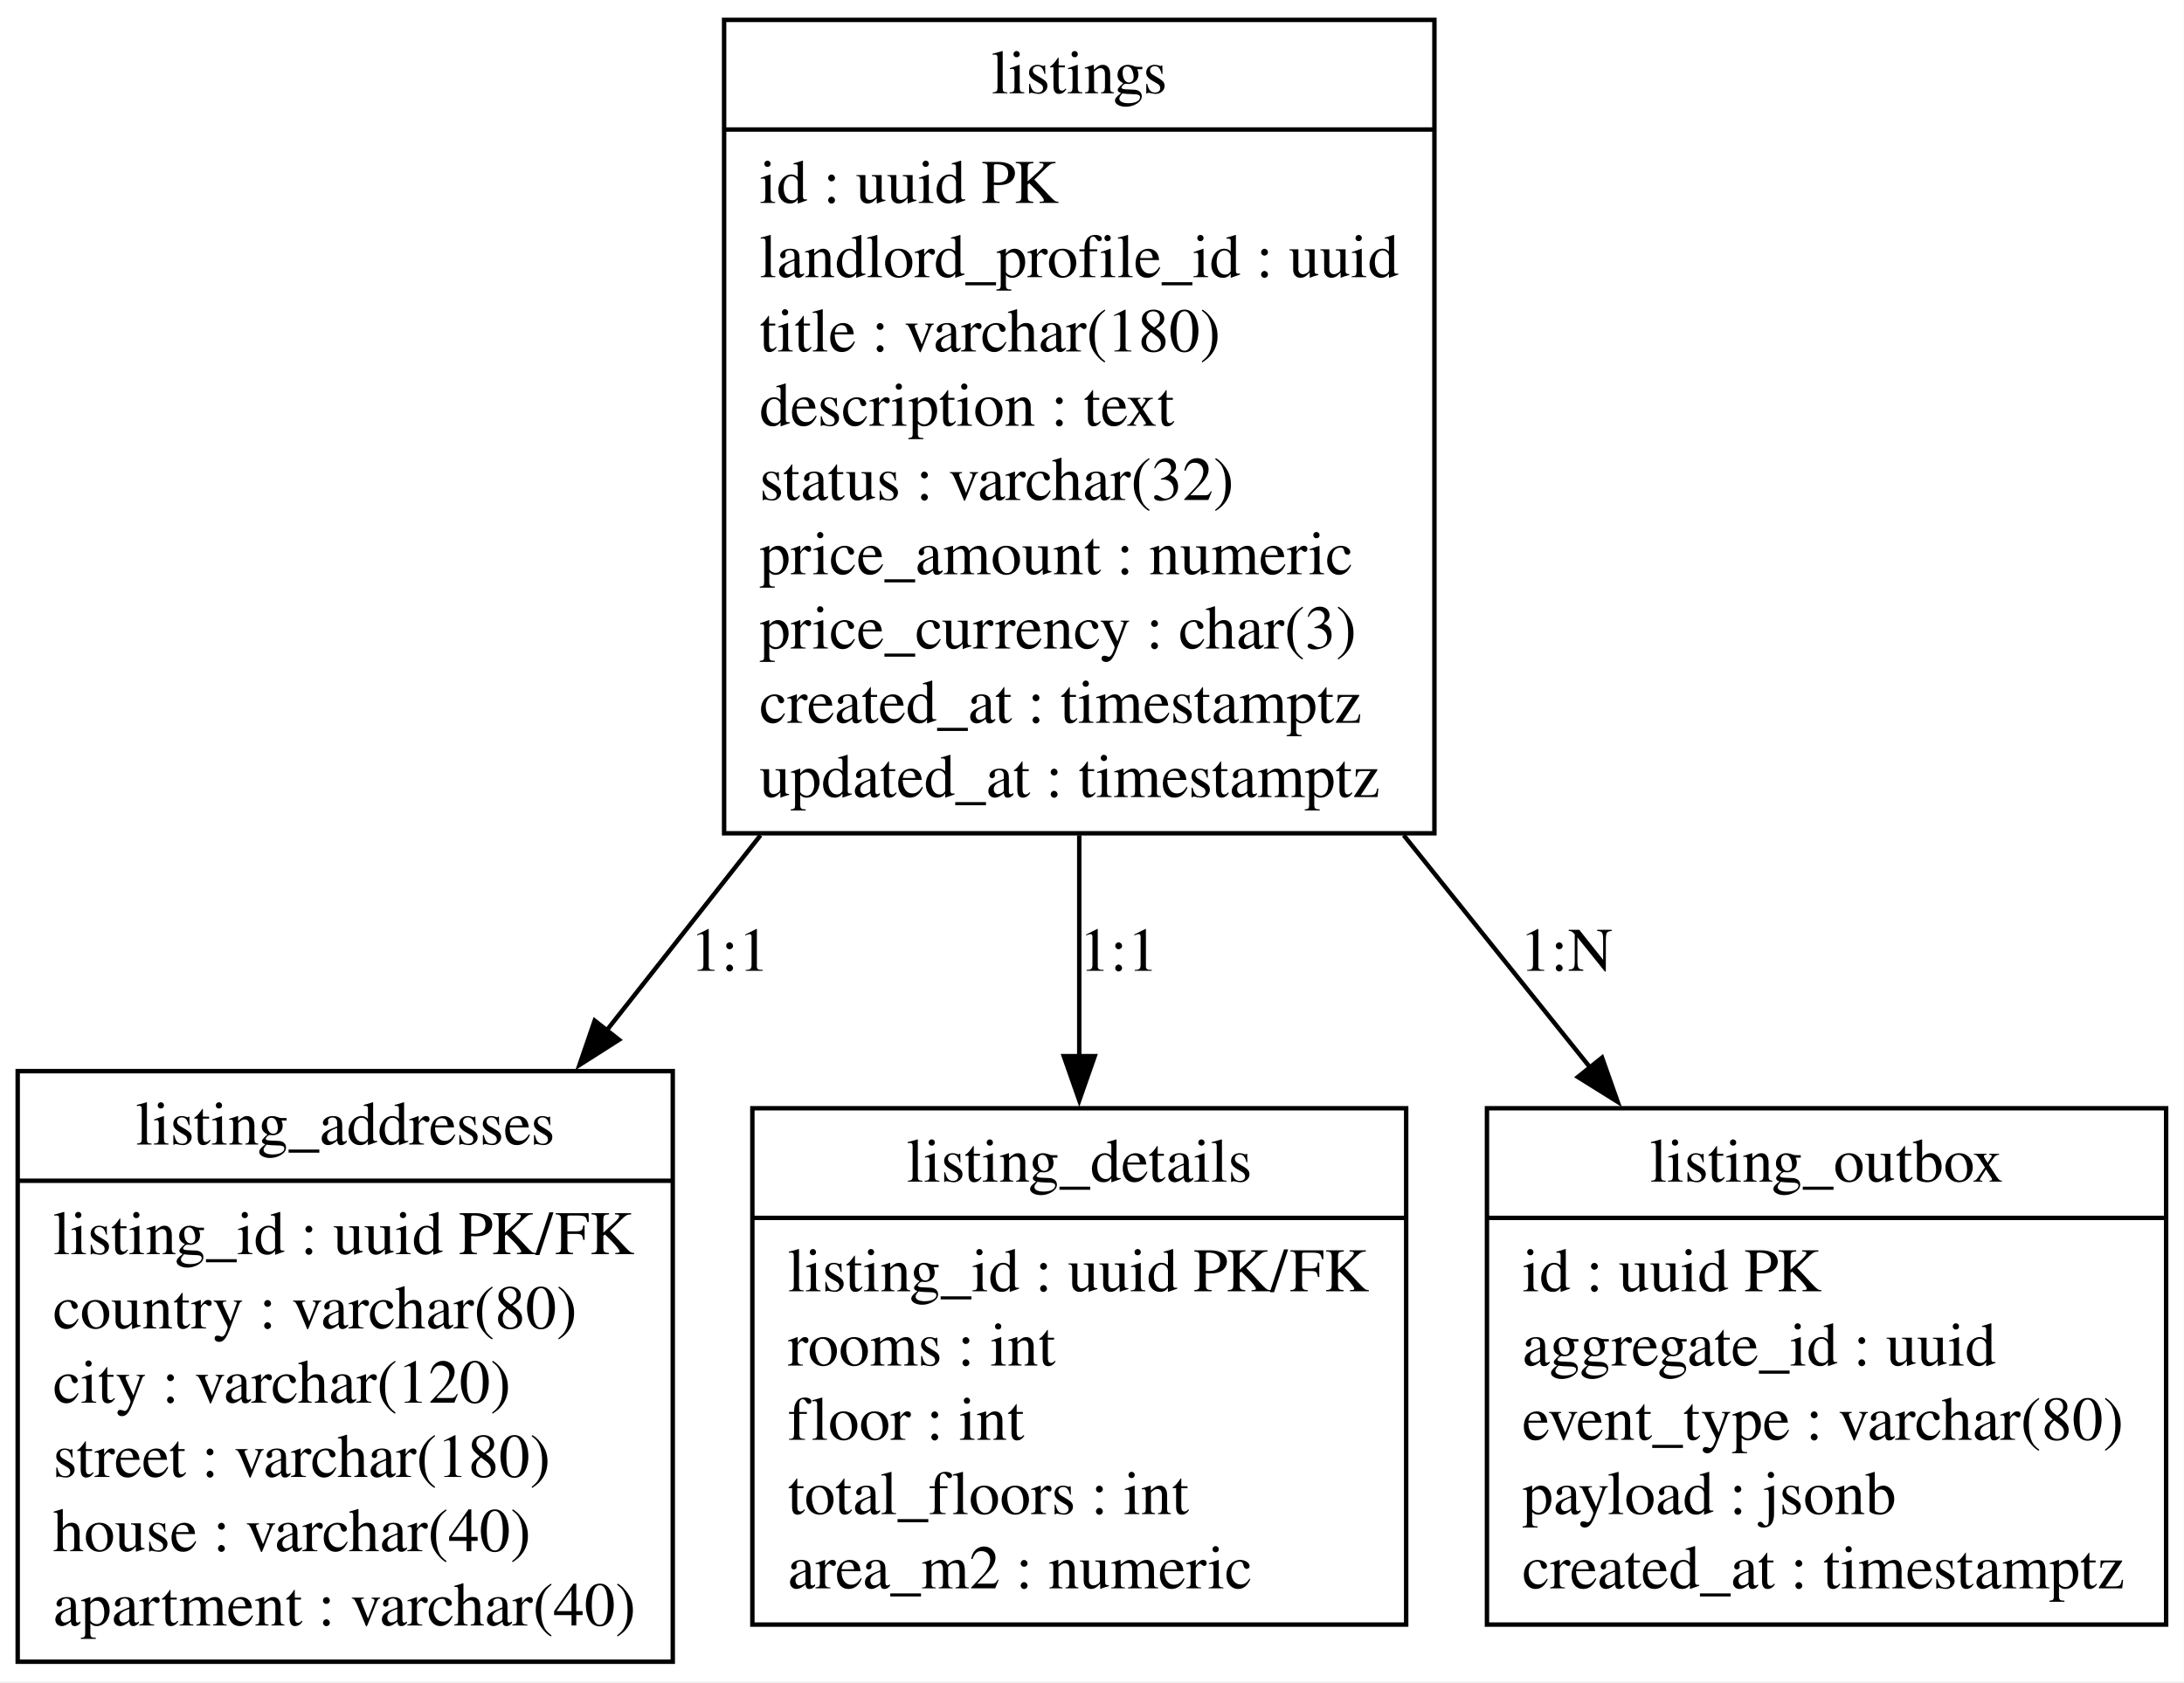
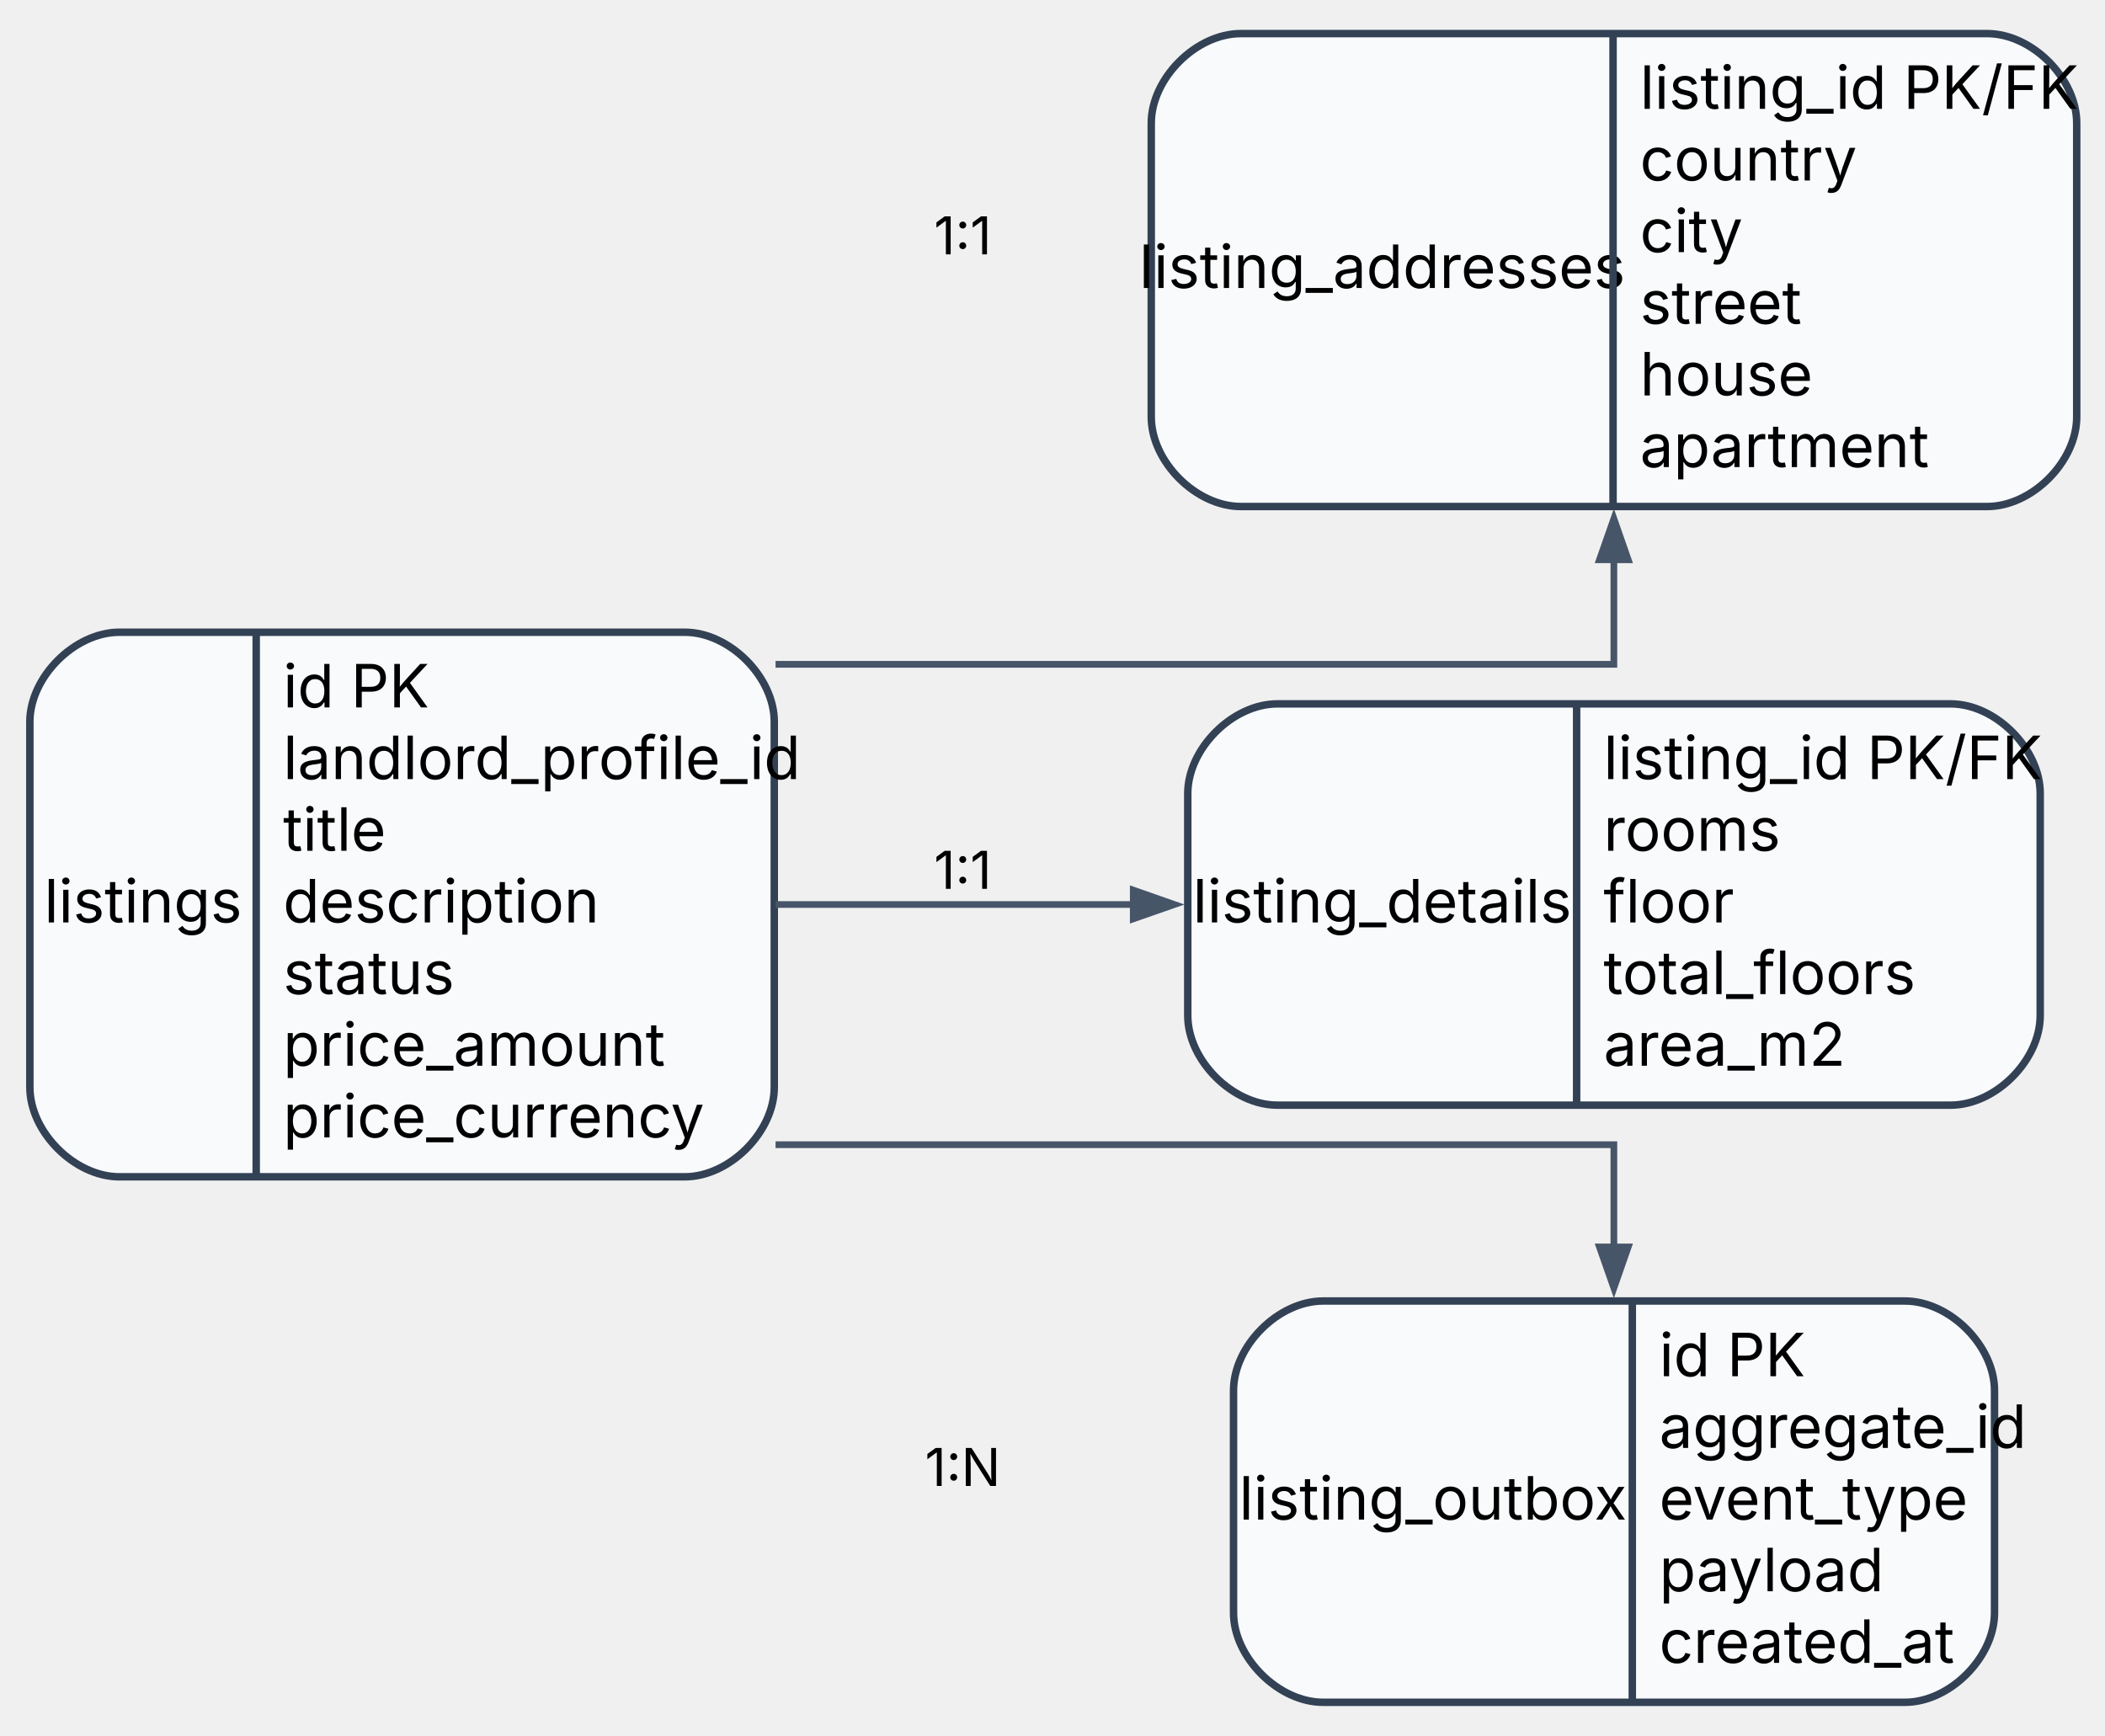
- <svg xmlns="http://www.w3.org/2000/svg" width="1372pt" height="1057pt" viewBox="0.00 0.00 1372.00 1057.00">
-   <g id="graph0" class="graph" transform="scale(2.77778 2.77778) rotate(0) translate(4 376.4)">
-     <polygon fill="white" stroke="none" points="-4,4 -4,-376.4 489.88,-376.4 489.88,4 -4,4" />
+ <svg xmlns="http://www.w3.org/2000/svg" width="582pt" height="480pt" viewBox="0.00 0.00 582.00 480.00">
+   <g id="graph0" class="graph" transform="scale(2.06398 2.06398) rotate(0) translate(4 228.56)">
    <g id="node1" class="node">
-       <polygon fill="none" stroke="black" points="159.76,-187.9 159.76,-371.9 320.4,-371.9 320.4,-187.9 159.76,-187.9" />
-       <text xml:space="preserve" text-anchor="middle" x="240.08" y="-355.3" font-family="Times,serif" font-size="14.00">listings</text>
-       <polyline fill="none" stroke="black" points="159.76,-347.1 320.4,-347.1" />
-       <text xml:space="preserve" text-anchor="start" x="167.76" y="-330.5" font-family="Times,serif" font-size="14.00">id : uuid PK</text>
-       <text xml:space="preserve" text-anchor="start" x="167.76" y="-313.7" font-family="Times,serif" font-size="14.00">landlord_profile_id : uuid</text>
-       <text xml:space="preserve" text-anchor="start" x="167.76" y="-296.9" font-family="Times,serif" font-size="14.00">title : varchar(180)</text>
-       <text xml:space="preserve" text-anchor="start" x="167.76" y="-280.1" font-family="Times,serif" font-size="14.00">description : text</text>
-       <text xml:space="preserve" text-anchor="start" x="167.76" y="-263.3" font-family="Times,serif" font-size="14.00">status : varchar(32)</text>
-       <text xml:space="preserve" text-anchor="start" x="167.76" y="-246.5" font-family="Times,serif" font-size="14.00">price_amount : numeric</text>
-       <text xml:space="preserve" text-anchor="start" x="167.76" y="-229.7" font-family="Times,serif" font-size="14.00">price_currency : char(3)</text>
-       <text xml:space="preserve" text-anchor="start" x="167.76" y="-212.9" font-family="Times,serif" font-size="14.00">created_at : timestamptz</text>
-       <text xml:space="preserve" text-anchor="start" x="167.76" y="-196.1" font-family="Times,serif" font-size="14.00">updated_at : timestamptz</text>
+       <path fill="#f8fafc" stroke="#334155" d="M12,-70.9C12,-70.9 87.72,-70.9 87.72,-70.9 93.72,-70.9 99.72,-76.9 99.72,-82.9 99.72,-82.9 99.72,-131.86 99.72,-131.86 99.72,-137.86 93.72,-143.86 87.72,-143.86 87.72,-143.86 12,-143.86 12,-143.86 6,-143.86 0,-137.86 0,-131.86 0,-131.86 0,-82.9 0,-82.9 0,-76.9 6,-70.9 12,-70.9" />
+       <text xml:space="preserve" text-anchor="middle" x="15.16" y="-104.98" font-family="Inter" font-size="8.00">listings</text>
+       <polyline fill="none" stroke="#334155" points="30.32,-70.9 30.32,-143.86" />
+       <text xml:space="preserve" text-anchor="start" x="33.92" y="-133.78" font-family="Inter" font-size="8.00">id PK</text>
+       <text xml:space="preserve" text-anchor="start" x="33.92" y="-124.18" font-family="Inter" font-size="8.00">landlord_profile_id</text>
+       <text xml:space="preserve" text-anchor="start" x="33.92" y="-114.58" font-family="Inter" font-size="8.00">title</text>
+       <text xml:space="preserve" text-anchor="start" x="33.92" y="-104.98" font-family="Inter" font-size="8.00">description</text>
+       <text xml:space="preserve" text-anchor="start" x="33.92" y="-95.38" font-family="Inter" font-size="8.00">status</text>
+       <text xml:space="preserve" text-anchor="start" x="33.92" y="-85.78" font-family="Inter" font-size="8.00">price_amount</text>
+       <text xml:space="preserve" text-anchor="start" x="33.92" y="-76.18" font-family="Inter" font-size="8.00">price_currency</text>
    </g>
    <g id="node2" class="node">
-       <polygon fill="none" stroke="black" points="0,-0.5 0,-134.1 148.15,-134.1 148.15,-0.5 0,-0.5" />
-       <text xml:space="preserve" text-anchor="middle" x="74.08" y="-117.5" font-family="Times,serif" font-size="14.00">listing_addresses</text>
-       <polyline fill="none" stroke="black" points="0,-109.3 148.15,-109.3" />
-       <text xml:space="preserve" text-anchor="start" x="8" y="-92.7" font-family="Times,serif" font-size="14.00">listing_id : uuid PK/FK</text>
-       <text xml:space="preserve" text-anchor="start" x="8" y="-75.9" font-family="Times,serif" font-size="14.00">country : varchar(80)</text>
-       <text xml:space="preserve" text-anchor="start" x="8" y="-59.1" font-family="Times,serif" font-size="14.00">city : varchar(120)</text>
-       <text xml:space="preserve" text-anchor="start" x="8" y="-42.3" font-family="Times,serif" font-size="14.00">street : varchar(180)</text>
-       <text xml:space="preserve" text-anchor="start" x="8" y="-25.5" font-family="Times,serif" font-size="14.00">house : varchar(40)</text>
-       <text xml:space="preserve" text-anchor="start" x="8" y="-8.7" font-family="Times,serif" font-size="14.00">apartment : varchar(40)</text>
+       <path fill="#f8fafc" stroke="#334155" d="M162.22,-160.7C162.22,-160.7 262.19,-160.7 262.19,-160.7 268.19,-160.7 274.19,-166.7 274.19,-172.7 274.19,-172.7 274.19,-212.06 274.19,-212.06 274.19,-218.06 268.19,-224.06 262.19,-224.06 262.19,-224.06 162.22,-224.06 162.22,-224.06 156.22,-224.06 150.22,-218.06 150.22,-212.06 150.22,-212.06 150.22,-172.7 150.22,-172.7 150.22,-166.7 156.22,-160.7 162.22,-160.7" />
+       <text xml:space="preserve" text-anchor="middle" x="181.15" y="-189.98" font-family="Inter" font-size="8.00">listing_addresses</text>
+       <polyline fill="none" stroke="#334155" points="212.08,-160.7 212.08,-224.06" />
+       <text xml:space="preserve" text-anchor="start" x="215.68" y="-213.98" font-family="Inter" font-size="8.00">listing_id PK/FK</text>
+       <text xml:space="preserve" text-anchor="start" x="215.68" y="-204.38" font-family="Inter" font-size="8.00">country</text>
+       <text xml:space="preserve" text-anchor="start" x="215.68" y="-194.78" font-family="Inter" font-size="8.00">city</text>
+       <text xml:space="preserve" text-anchor="start" x="215.68" y="-185.18" font-family="Inter" font-size="8.00">street</text>
+       <text xml:space="preserve" text-anchor="start" x="215.68" y="-175.58" font-family="Inter" font-size="8.00">house</text>
+       <text xml:space="preserve" text-anchor="start" x="215.68" y="-165.98" font-family="Inter" font-size="8.00">apartment</text>
    </g>
    <g id="edge1" class="edge">
-       <path fill="none" stroke="black" d="M167.99,-187.45C156.32,-172.65 144.37,-157.47 133.06,-143.13" />
-       <polygon fill="black" stroke="black" points="135.99,-141.19 127.05,-135.5 130.49,-145.52 135.99,-141.19" />
-       <text xml:space="preserve" text-anchor="middle" x="161.04" y="-156.8" font-family="Times,serif" font-size="14.00">1:1</text>
+       <path fill="none" stroke="#475569" stroke-width="0.9" d="M99.89,-139.56C147.58,-139.56 212.19,-139.56 212.19,-139.56 212.19,-139.56 212.19,-153.57 212.19,-153.57" />
+       <polygon fill="#475569" stroke="#475569" stroke-width="0.9" points="210.26,-153.57 212.19,-159.07 214.11,-153.57 210.26,-153.57" />
+       <text xml:space="preserve" text-anchor="middle" x="124.97" y="-194.48" font-family="Inter" font-size="7.00">1:1</text>
    </g>
    <g id="node3" class="node">
-       <polygon fill="none" stroke="black" points="166.15,-8.9 166.15,-125.7 314.01,-125.7 314.01,-8.9 166.15,-8.9" />
-       <text xml:space="preserve" text-anchor="middle" x="240.08" y="-109.1" font-family="Times,serif" font-size="14.00">listing_details</text>
-       <polyline fill="none" stroke="black" points="166.15,-100.9 314.01,-100.9" />
-       <text xml:space="preserve" text-anchor="start" x="174.15" y="-84.3" font-family="Times,serif" font-size="14.00">listing_id : uuid PK/FK</text>
-       <text xml:space="preserve" text-anchor="start" x="174.15" y="-67.5" font-family="Times,serif" font-size="14.00">rooms : int</text>
-       <text xml:space="preserve" text-anchor="start" x="174.15" y="-50.7" font-family="Times,serif" font-size="14.00">floor : int</text>
-       <text xml:space="preserve" text-anchor="start" x="174.15" y="-33.9" font-family="Times,serif" font-size="14.00">total_floors : int</text>
-       <text xml:space="preserve" text-anchor="start" x="174.15" y="-17.1" font-family="Times,serif" font-size="14.00">area_m2 : numeric</text>
+       <path fill="#f8fafc" stroke="#334155" d="M167.11,-80.5C167.11,-80.5 257.3,-80.5 257.3,-80.5 263.3,-80.5 269.3,-86.5 269.3,-92.5 269.3,-92.5 269.3,-122.26 269.3,-122.26 269.3,-128.26 263.3,-134.26 257.3,-134.26 257.3,-134.26 167.11,-134.26 167.11,-134.26 161.11,-134.26 155.11,-128.26 155.11,-122.26 155.11,-122.26 155.11,-92.5 155.11,-92.5 155.11,-86.5 161.11,-80.5 167.11,-80.5" />
+       <text xml:space="preserve" text-anchor="middle" x="181.15" y="-104.98" font-family="Inter" font-size="8.00">listing_details</text>
+       <polyline fill="none" stroke="#334155" points="207.2,-80.5 207.2,-134.26" />
+       <text xml:space="preserve" text-anchor="start" x="210.8" y="-124.18" font-family="Inter" font-size="8.00">listing_id PK/FK</text>
+       <text xml:space="preserve" text-anchor="start" x="210.8" y="-114.58" font-family="Inter" font-size="8.00">rooms</text>
+       <text xml:space="preserve" text-anchor="start" x="210.8" y="-104.98" font-family="Inter" font-size="8.00">floor</text>
+       <text xml:space="preserve" text-anchor="start" x="210.8" y="-95.38" font-family="Inter" font-size="8.00">total_floors</text>
+       <text xml:space="preserve" text-anchor="start" x="210.8" y="-85.78" font-family="Inter" font-size="8.00">area_m2</text>
    </g>
    <g id="edge2" class="edge">
-       <path fill="none" stroke="black" d="M240.08,-187.45C240.08,-170.65 240.08,-153.38 240.08,-137.38" />
-       <polygon fill="black" stroke="black" points="243.58,-137.49 240.08,-127.49 236.58,-137.49 243.58,-137.49" />
-       <text xml:space="preserve" text-anchor="middle" x="249.02" y="-156.8" font-family="Times,serif" font-size="14.00">1:1</text>
+       <path fill="none" stroke="#475569" stroke-width="0.9" d="M99.9,-107.38C99.9,-107.38 147.81,-107.38 147.81,-107.38" />
+       <polygon fill="#475569" stroke="#475569" stroke-width="0.9" points="147.81,-109.31 153.31,-107.38 147.81,-105.46 147.81,-109.31" />
+       <text xml:space="preserve" text-anchor="middle" x="124.97" y="-109.48" font-family="Inter" font-size="7.00">1:1</text>
    </g>
    <g id="node4" class="node">
-       <polygon fill="none" stroke="black" points="332.28,-8.9 332.28,-125.7 485.88,-125.7 485.88,-8.9 332.28,-8.9" />
-       <text xml:space="preserve" text-anchor="middle" x="409.08" y="-109.1" font-family="Times,serif" font-size="14.00">listing_outbox</text>
-       <polyline fill="none" stroke="black" points="332.28,-100.9 485.88,-100.9" />
-       <text xml:space="preserve" text-anchor="start" x="340.28" y="-84.3" font-family="Times,serif" font-size="14.00">id : uuid PK</text>
-       <text xml:space="preserve" text-anchor="start" x="340.28" y="-67.5" font-family="Times,serif" font-size="14.00">aggregate_id : uuid</text>
-       <text xml:space="preserve" text-anchor="start" x="340.28" y="-50.7" font-family="Times,serif" font-size="14.00">event_type : varchar(80)</text>
-       <text xml:space="preserve" text-anchor="start" x="340.28" y="-33.9" font-family="Times,serif" font-size="14.00">payload : jsonb</text>
-       <text xml:space="preserve" text-anchor="start" x="340.28" y="-17.1" font-family="Times,serif" font-size="14.00">created_at : timestamptz</text>
+       <path fill="#f8fafc" stroke="#334155" d="M173.24,-0.5C173.24,-0.5 251.18,-0.5 251.18,-0.5 257.18,-0.5 263.18,-6.5 263.18,-12.5 263.18,-12.5 263.18,-42.26 263.18,-42.26 263.18,-48.26 257.18,-54.26 251.18,-54.26 251.18,-54.26 173.24,-54.26 173.24,-54.26 167.24,-54.26 161.24,-48.26 161.24,-42.26 161.24,-42.26 161.24,-12.5 161.24,-12.5 161.24,-6.5 167.24,-0.5 173.24,-0.5" />
+       <text xml:space="preserve" text-anchor="middle" x="187.95" y="-24.98" font-family="Inter" font-size="8.00">listing_outbox</text>
+       <polyline fill="none" stroke="#334155" points="214.66,-0.5 214.66,-54.26" />
+       <text xml:space="preserve" text-anchor="start" x="218.26" y="-44.18" font-family="Inter" font-size="8.00">id PK</text>
+       <text xml:space="preserve" text-anchor="start" x="218.26" y="-34.58" font-family="Inter" font-size="8.00">aggregate_id</text>
+       <text xml:space="preserve" text-anchor="start" x="218.26" y="-24.98" font-family="Inter" font-size="8.00">event_type</text>
+       <text xml:space="preserve" text-anchor="start" x="218.26" y="-15.38" font-family="Inter" font-size="8.00">payload</text>
+       <text xml:space="preserve" text-anchor="start" x="218.26" y="-5.78" font-family="Inter" font-size="8.00">created_at</text>
    </g>
    <g id="edge3" class="edge">
-       <path fill="none" stroke="black" d="M313.46,-187.45C327.73,-169.68 342.42,-151.37 355.87,-134.6" />
-       <polygon fill="black" stroke="black" points="358.31,-137.15 361.84,-127.16 352.85,-132.77 358.31,-137.15" />
-       <text xml:space="preserve" text-anchor="middle" x="350.21" y="-156.8" font-family="Times,serif" font-size="14.00">1:N</text>
+       <path fill="none" stroke="#475569" stroke-width="0.9" d="M99.89,-75.2C147.58,-75.2 212.19,-75.2 212.19,-75.2 212.19,-75.2 212.19,-61.5 212.19,-61.5" />
+       <polygon fill="#475569" stroke="#475569" stroke-width="0.9" points="214.11,-61.5 212.19,-56 210.26,-61.5 214.11,-61.5" />
+       <text xml:space="preserve" text-anchor="middle" x="124.97" y="-29.48" font-family="Inter" font-size="7.00">1:N</text>
    </g>
  </g>
</svg>
